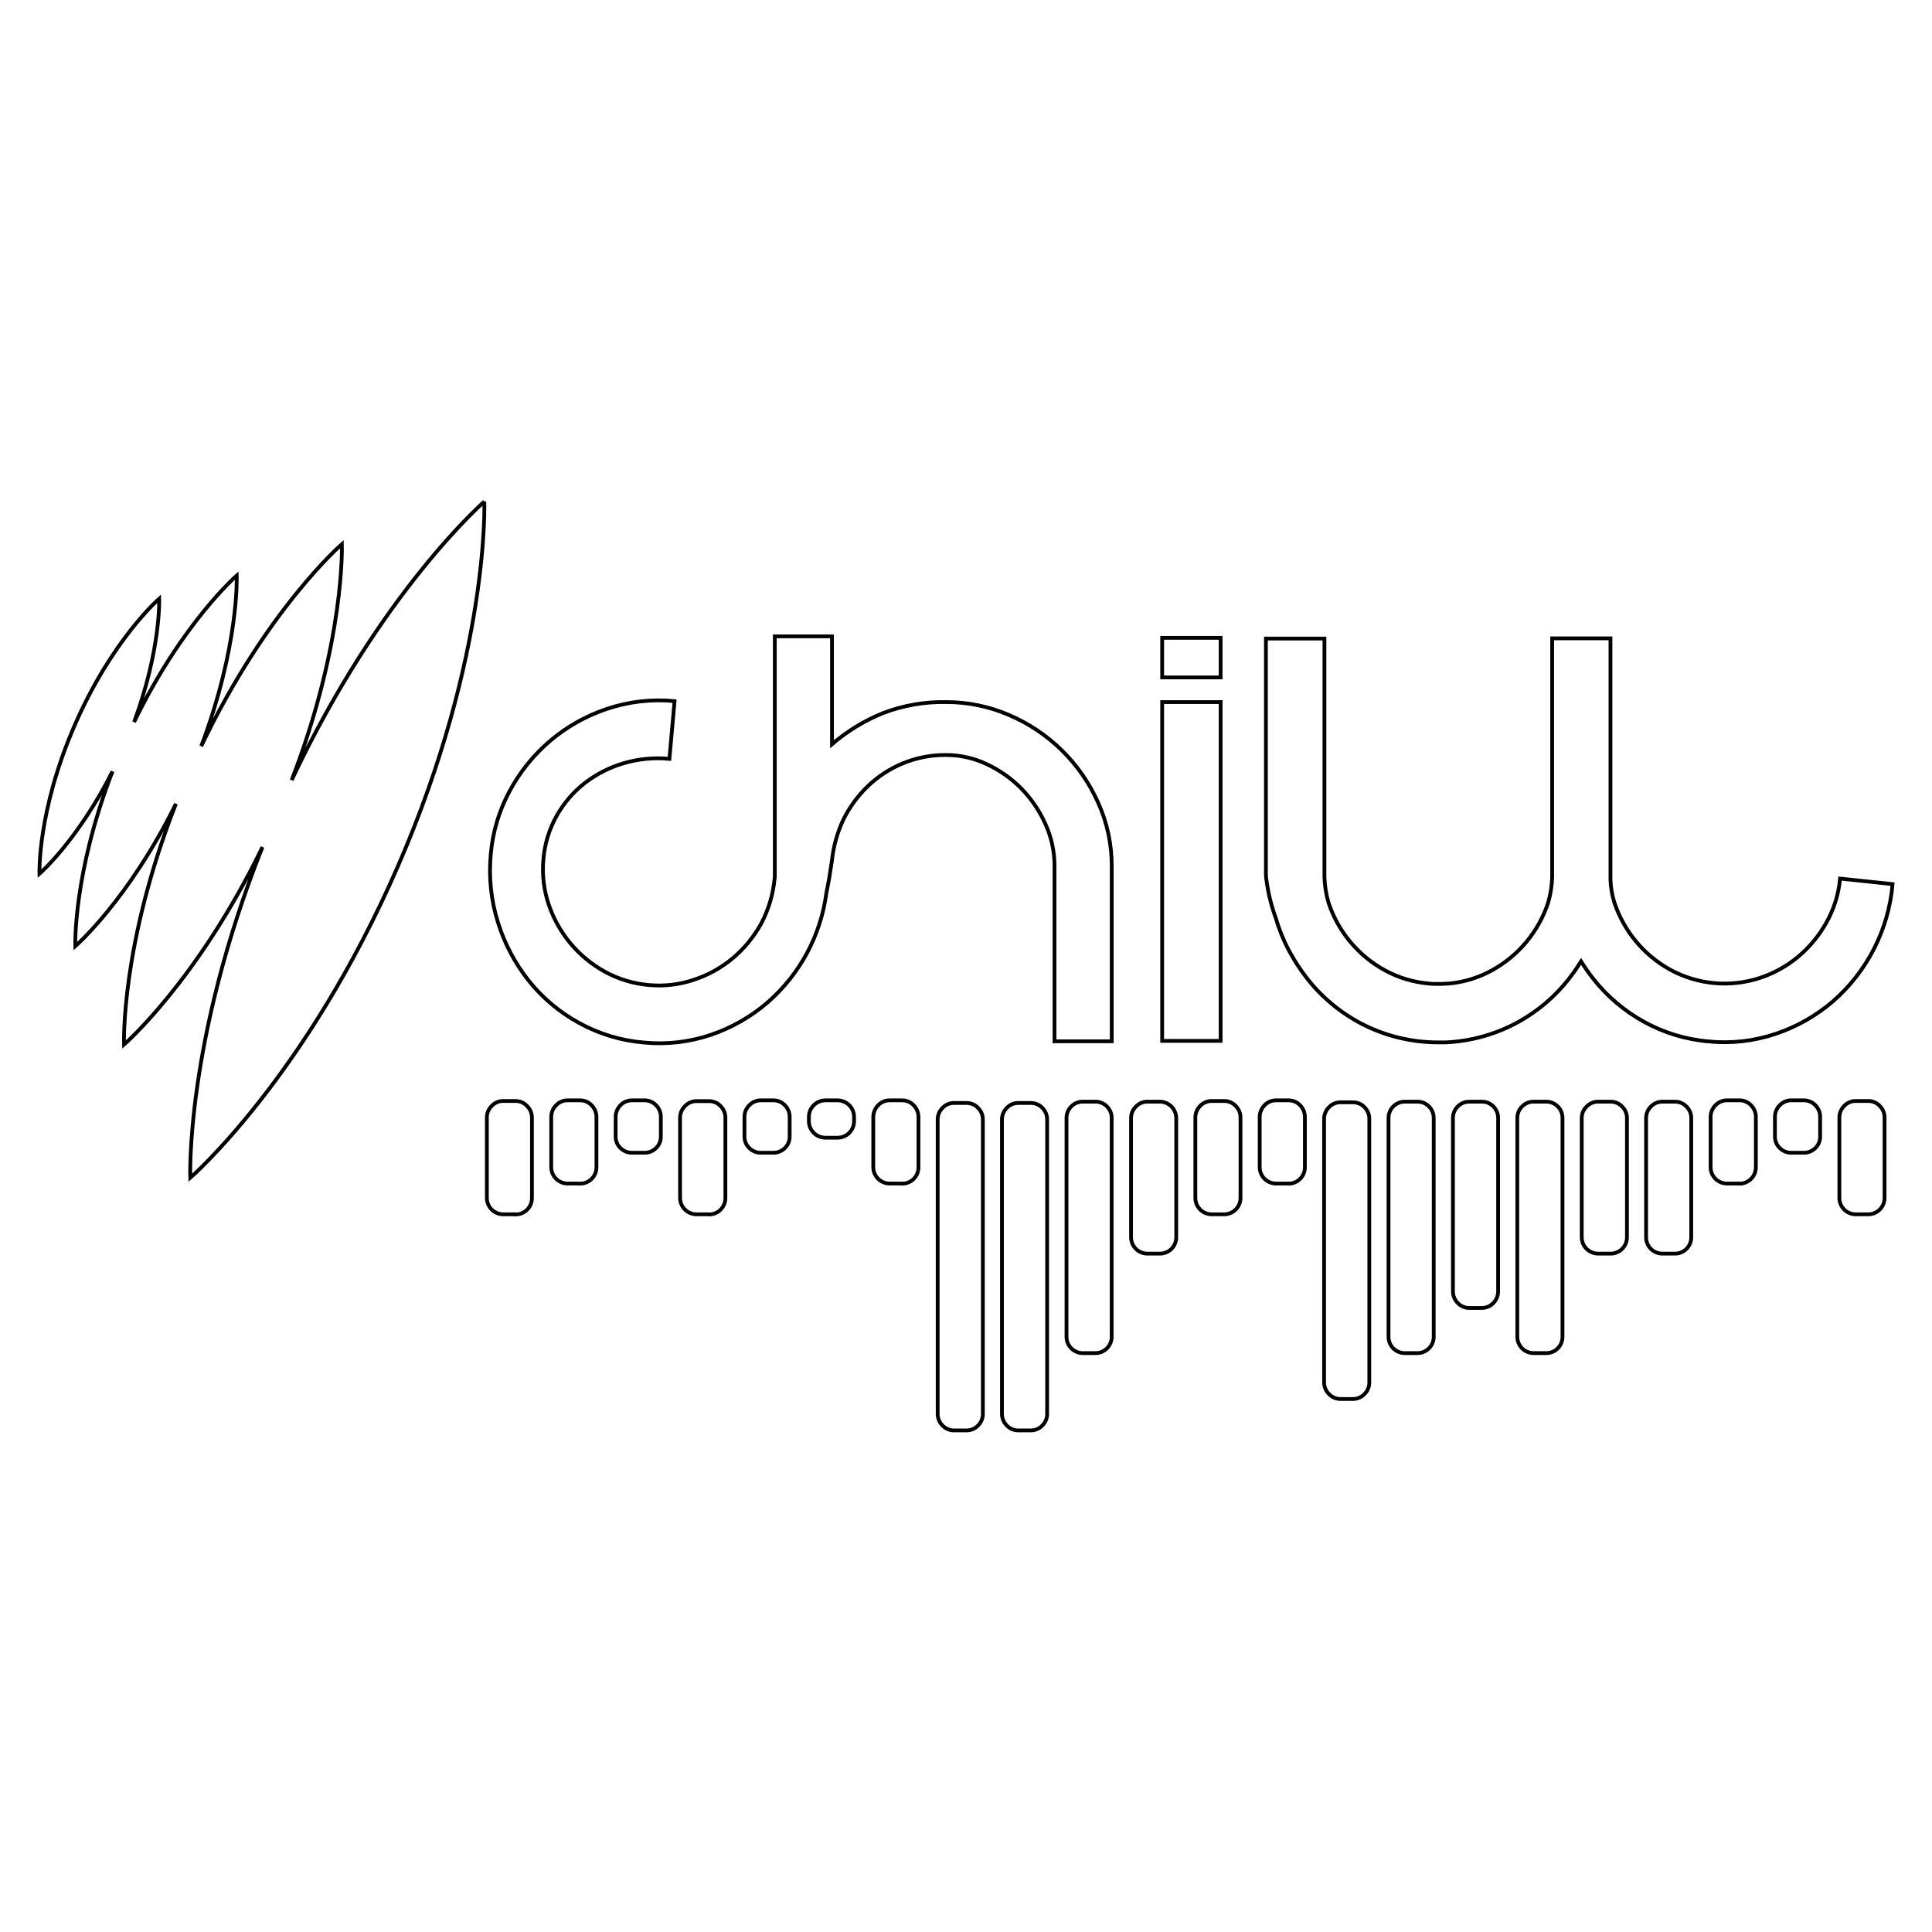
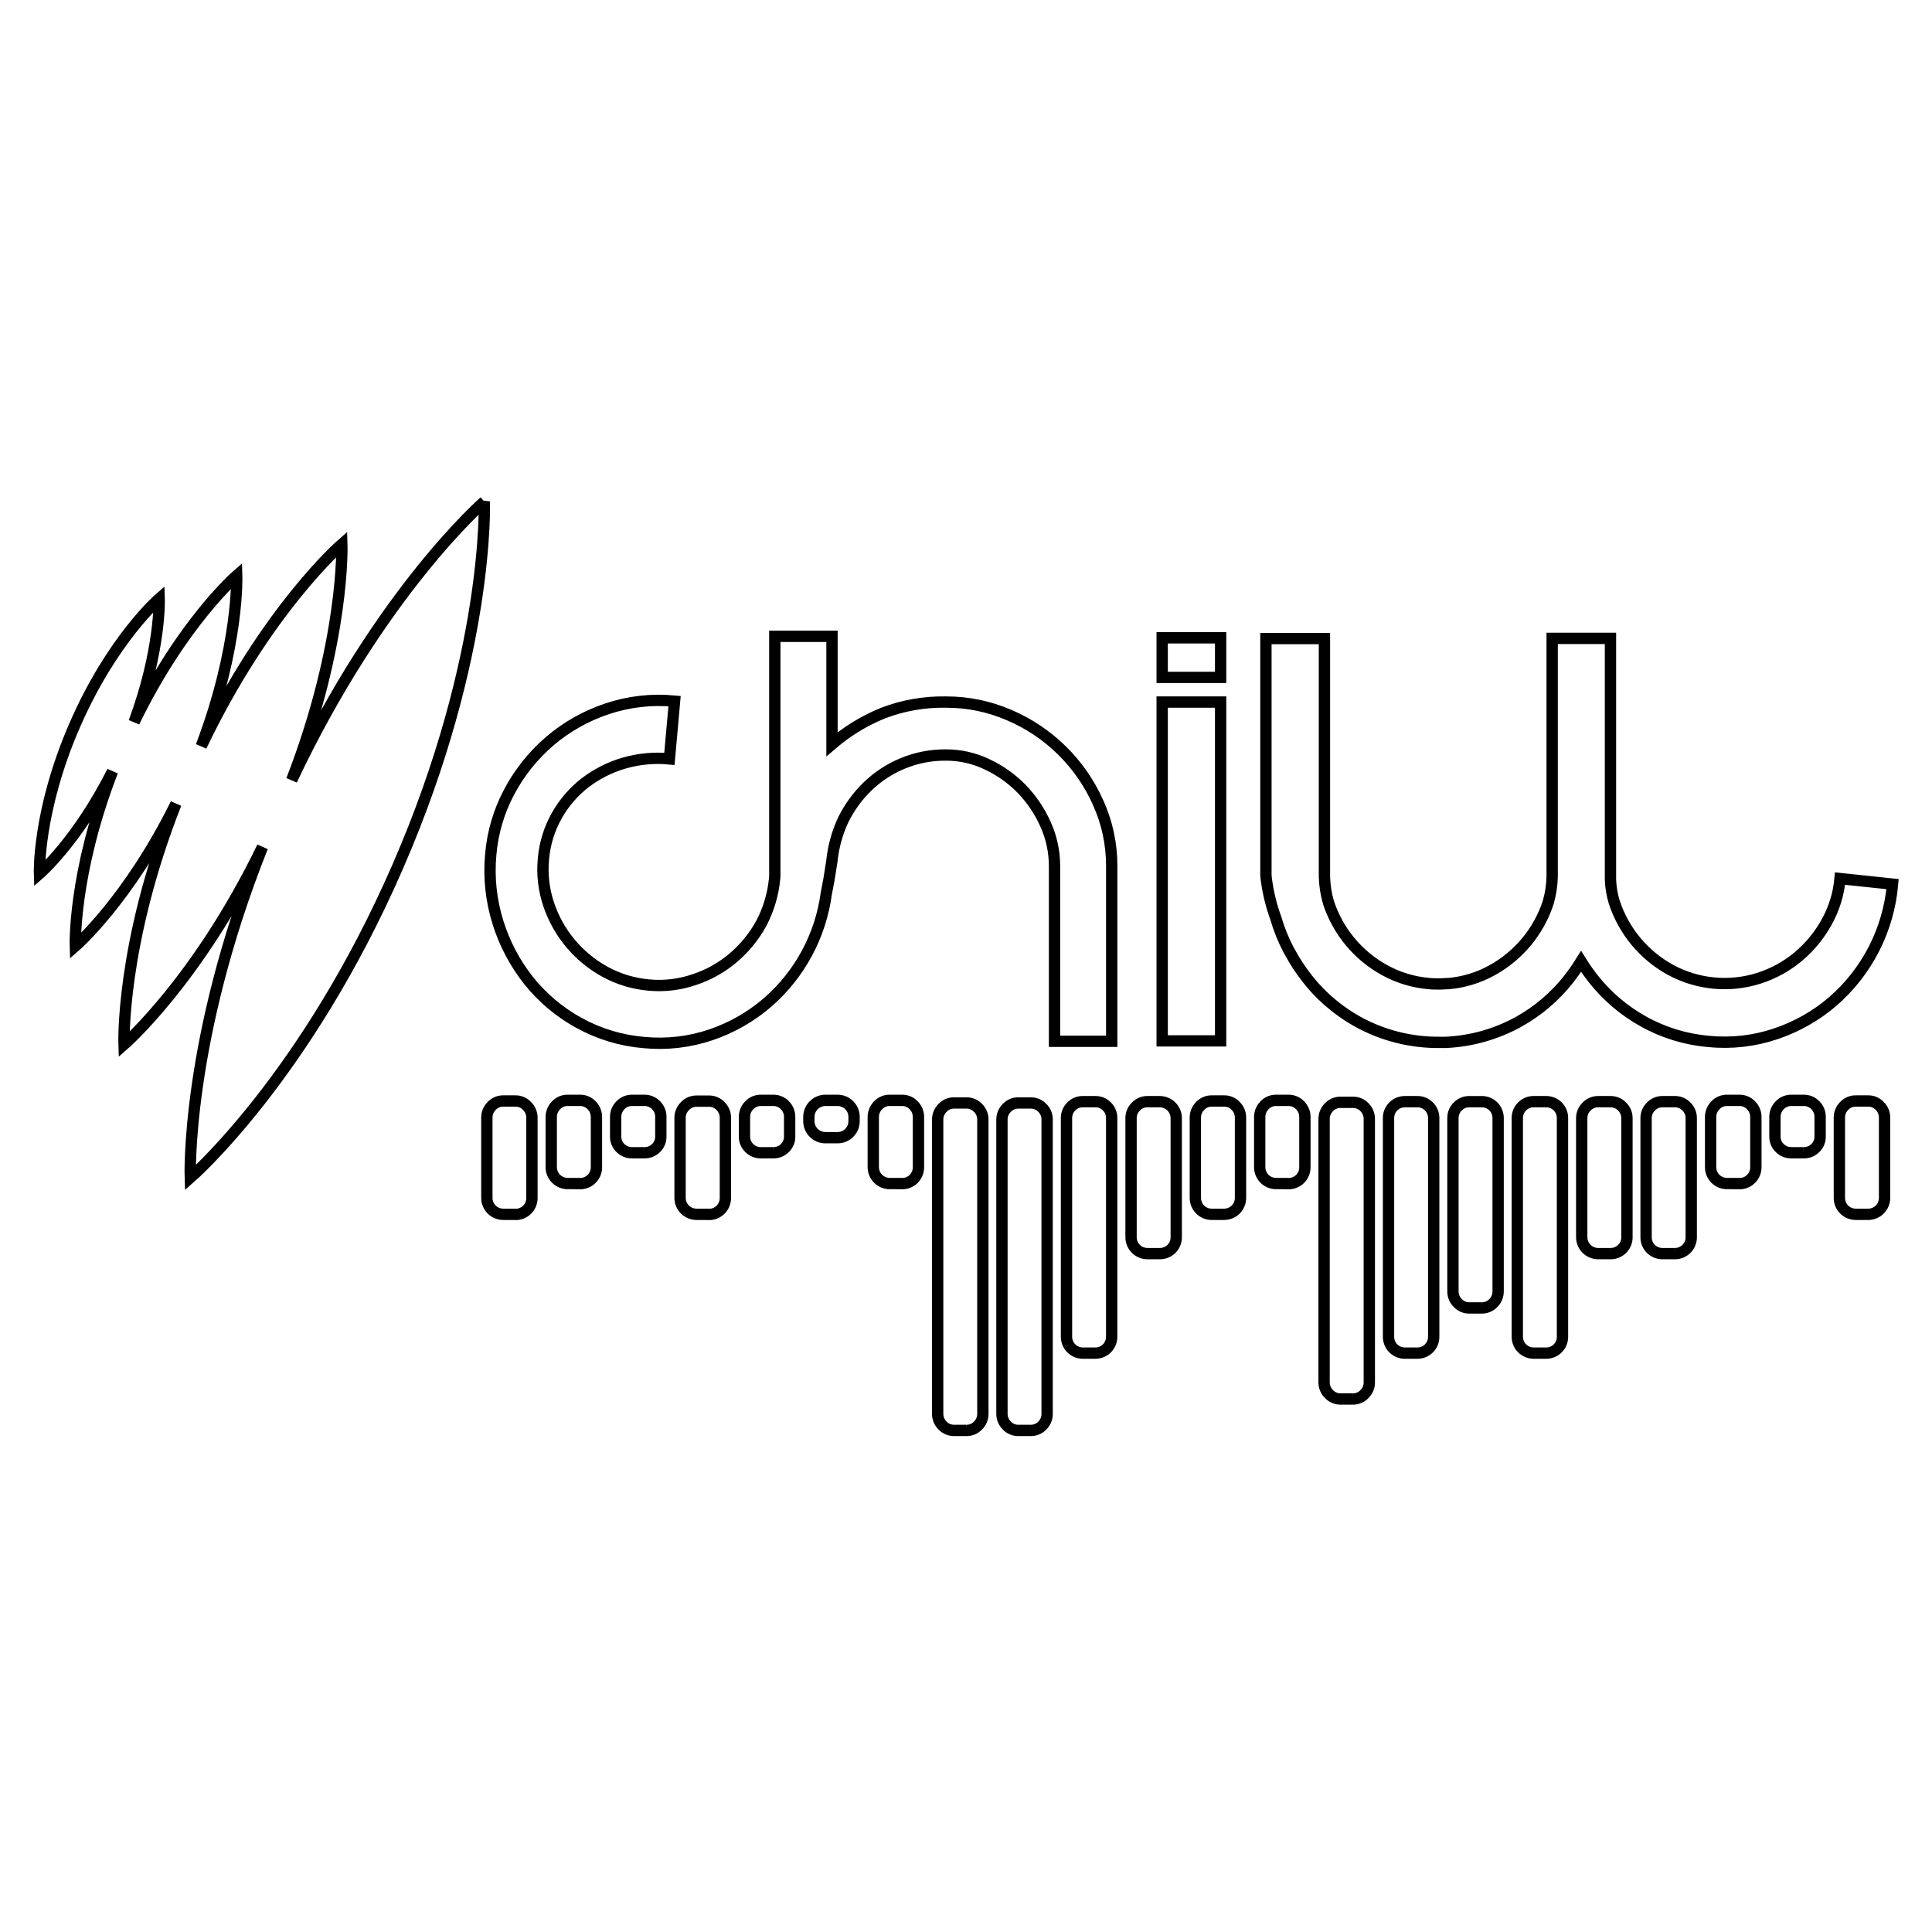
<svg xmlns="http://www.w3.org/2000/svg" viewBox="0 0 512 512">
-   <path d="M487.633 232.83a28.9 28.9 0 0 1-3.555 11.537 32.3 32.3 0 0 1-7.488 9.124 30.9 30.9 0 0 1-10.302 5.702 30.02 30.02 0 0 1-23.664-2.214 31.75 31.75 0 0 1-14.835-17.915 23.6 23.6 0 0 1-.998-5.92v-63.969H411.34v63.23a27 27 0 0 1-1.065 6.805 31.77 31.77 0 0 1-14.835 17.905 29.1 29.1 0 0 1-11.594 3.554h-.466q-1.027.085-2.053.085c-.95 0-1.844 0-2.775-.114a29.5 29.5 0 0 1-11.66-3.564 31.75 31.75 0 0 1-14.836-17.914 27 27 0 0 1-1.064-6.804v-63.13h-15.51v62.725l.066.77.124.884a47.5 47.5 0 0 0 2.433 9.713 45 45 0 0 0 3.374 8.391c.304.58.646 1.103.95 1.664.171.304.352.608.532.95a50 50 0 0 0 1.986 3.022l.457.627a44 44 0 0 0 3.801 4.581 44.9 44.9 0 0 0 10.559 8.183 44.1 44.1 0 0 0 21.734 5.502h1.625a44 44 0 0 0 19.302-5.436 44.3 44.3 0 0 0 13.239-11.252 1 1 0 0 1 .076-.105c.237-.294.456-.608.684-.903a46 46 0 0 0 1.492-2.09q.556-.83 1.083-1.673a53 53 0 0 0 3.27 4.657 44.3 44.3 0 0 0 13.238 11.252 42.9 42.9 0 0 0 17.278 5.294 42.25 42.25 0 0 0 17.79-2.006 45.4 45.4 0 0 0 15.102-8.553 46.5 46.5 0 0 0 15.871-31.125zm-359.284-99.9s-27.466 23.826-51.054 73.814c14.199-36.75 13.306-62.544 13.306-62.544s-19.958 17.287-37.274 53.544c10.083-26.61 9.409-45.218 9.409-45.218s-14.455 12.544-27.2 38.822c7.137-19.293 6.652-32.693 6.652-32.693S29.672 169.48 19.77 192.26s-9.313 39.297-9.313 39.297 10.112-8.752 19.358-27.132c-10.52 27.227-9.855 46.33-9.855 46.33s14.056-12.203 26.668-37.749c-14.712 37.426-13.762 63.816-13.762 63.816s19.502-16.907 36.694-52.355c-20.451 51.348-19.14 87.668-19.14 87.668s30.697-26.61 55.045-82.616 22.885-96.595 22.885-96.595zm162.667 79.774a45.27 45.27 0 0 0-23.636-23.226 41.8 41.8 0 0 0-16.66-3.422c-5.73-.11-11.425.89-16.774 2.947a49.1 49.1 0 0 0-13.458 8.22v-28.587H205.33v63.676l-.047.494a32 32 0 0 1-3.517 11.87 32.4 32.4 0 0 1-7.45 9.152 30.9 30.9 0 0 1-10.283 5.769 28.8 28.8 0 0 1-12.013 1.454 29.5 29.5 0 0 1-11.68-3.517 31.9 31.9 0 0 1-14.93-17.847 29 29 0 0 1-1.398-12.004 28.2 28.2 0 0 1 3.536-11.527 29 29 0 0 1 7.47-8.677 31.4 31.4 0 0 1 10.292-5.227 32.2 32.2 0 0 1 12.089-1.15l1.368-15.3a43.2 43.2 0 0 0-17.962 2.07 45.5 45.5 0 0 0-15.035 8.478 46 46 0 0 0-10.72 13.306 42.9 42.9 0 0 0-4.99 16.726 45.9 45.9 0 0 0 1.901 18.057 47.5 47.5 0 0 0 8.135 15.424 44.3 44.3 0 0 0 13.306 11.196 43 43 0 0 0 17.306 5.227 42.5 42.5 0 0 0 17.781-2.081 45.2 45.2 0 0 0 15.016-8.63 46.45 46.45 0 0 0 15.472-28.786l.723-3.802.76-4.809a34 34 0 0 1 2.984-10.862 32 32 0 0 1 6.51-8.943 29.9 29.9 0 0 1 9.275-6.063 29.3 29.3 0 0 1 11.49-2.224c3.756-.001 7.465.84 10.853 2.461a31.6 31.6 0 0 1 9.152 6.482 32.4 32.4 0 0 1 6.33 9.36 26.8 26.8 0 0 1 2.404 11.11v46.455h15.159v-46.435a40.4 40.4 0 0 0-3.602-16.812zm118.688 145.888h-3.212a4.335 4.335 0 0 1-4.39-4.39v-57.85a4.27 4.27 0 0 1 1.273-3.136 4.2 4.2 0 0 1 3.117-1.264h3.212a4.306 4.306 0 0 1 4.372 4.4v57.85a4.305 4.305 0 0 1-4.372 4.39m-17.066-11.972h-3.212a4.14 4.14 0 0 1-3.108-1.312 4.3 4.3 0 0 1-1.273-3.08v-45.873a4.22 4.22 0 0 1 1.273-3.127 4.18 4.18 0 0 1 3.108-1.273h3.212a4.24 4.24 0 0 1 3.127 1.273 4.32 4.32 0 0 1 1.254 3.127v45.874a4.38 4.38 0 0 1-1.254 3.079 4.2 4.2 0 0 1-3.127 1.311m-17.072 11.973h-3.212a4.32 4.32 0 0 1-4.381-4.39v-57.85a4.314 4.314 0 0 1 4.381-4.4h3.212a4.23 4.23 0 0 1 3.118 1.264 4.3 4.3 0 0 1 1.264 3.136v57.85a4.316 4.316 0 0 1-4.382 4.39m-67.578-172.536h15.49v89.79h-15.49zm0-17.025h15.49v10.49h-15.49zm-34.83 210.044h-3.25a4.13 4.13 0 0 1-3.108-1.311 4.3 4.3 0 0 1-1.273-3.07v-78.005a4.3 4.3 0 0 1 1.273-3.07 4.1 4.1 0 0 1 3.108-1.32h3.212a4.15 4.15 0 0 1 3.127 1.32 4.27 4.27 0 0 1 1.254 3.07v78.005a4.28 4.28 0 0 1-1.254 3.07 4.18 4.18 0 0 1-3.089 1.311m221.888-57.27h-3.212a4.334 4.334 0 0 1-4.381-4.39v-21.25a4.28 4.28 0 0 1 1.264-3.07 4.13 4.13 0 0 1 3.117-1.321h3.212a4.14 4.14 0 0 1 3.118 1.32 4.32 4.32 0 0 1 1.264 3.07v21.25a4.334 4.334 0 0 1-4.382 4.391M477.98 305.49h-3.212a4.26 4.26 0 0 1-3.117-1.255 4.15 4.15 0 0 1-1.274-3.089v-5.103a4.32 4.32 0 0 1 1.274-3.136 4.2 4.2 0 0 1 3.117-1.302h3.212a4.2 4.2 0 0 1 3.118 1.302 4.3 4.3 0 0 1 1.254 3.136v5.103a4.14 4.14 0 0 1-1.254 3.089 4.26 4.26 0 0 1-3.118 1.255m-17.048 8.163H457.7a4.335 4.335 0 0 1-4.372-4.362v-13.2a4.38 4.38 0 0 1 1.264-3.165 4.15 4.15 0 0 1 3.117-1.321h3.222a4.14 4.14 0 0 1 3.127 1.321 4.38 4.38 0 0 1 1.264 3.165v13.2a4.335 4.335 0 0 1-4.391 4.39zm-17.107 18.567h-3.212a4.314 4.314 0 0 1-4.382-4.372v-31.533a4.22 4.22 0 0 1 1.264-3.05 4.16 4.16 0 0 1 3.118-1.312h3.212a4.16 4.16 0 0 1 3.117 1.311 4.2 4.2 0 0 1 1.255 3.051v31.533a4.305 4.305 0 0 1-4.372 4.372m-17.049 0h-3.212a4.354 4.354 0 0 1-4.39-4.372v-31.533a4.2 4.2 0 0 1 1.282-3.05 4.13 4.13 0 0 1 3.108-1.312h3.212a4.16 4.16 0 0 1 3.117 1.311 4.22 4.22 0 0 1 1.265 3.051v31.533a4.313 4.313 0 0 1-4.382 4.372M358.5 370.747h-3.212a4.16 4.16 0 0 1-3.108-1.321 4.3 4.3 0 0 1-1.283-3.07v-69.84c0-1.157.462-2.266 1.283-3.08a4.14 4.14 0 0 1 3.108-1.311h3.212a4.16 4.16 0 0 1 3.118 1.311 4.32 4.32 0 0 1 1.264 3.08v69.84a4.28 4.28 0 0 1-1.264 3.07 4.18 4.18 0 0 1-3.118 1.321m-17.072-57.094h-3.202a4.335 4.335 0 0 1-4.391-4.39V296.09a4.38 4.38 0 0 1 1.264-3.164 4.14 4.14 0 0 1 3.127-1.321h3.202a4.17 4.17 0 0 1 3.127 1.32 4.4 4.4 0 0 1 1.254 3.165v13.2a4.316 4.316 0 0 1-4.38 4.391zm-17.054 8.152h-3.212a4.334 4.334 0 0 1-4.381-4.39v-21.25a4.28 4.28 0 0 1 1.264-3.07 4.12 4.12 0 0 1 3.117-1.321h3.212a4.12 4.12 0 0 1 3.108 1.32 4.28 4.28 0 0 1 1.264 3.07v21.25a4.334 4.334 0 0 1-4.372 4.391zm-17.078 10.415h-3.174a4.333 4.333 0 0 1-4.381-4.372v-31.533a4.23 4.23 0 0 1 1.273-3.05 4.13 4.13 0 0 1 3.108-1.312h3.212a4.38 4.38 0 0 1 4.381 4.362v31.533a4.305 4.305 0 0 1-4.38 4.372zm-17.072 26.372h-3.212a4.337 4.337 0 0 1-4.381-4.39v-57.85a4.27 4.27 0 0 1 1.273-3.136 4.2 4.2 0 0 1 3.108-1.264h3.212a4.2 4.2 0 0 1 3.118 1.264 4.26 4.26 0 0 1 1.264 3.136v57.85a4.316 4.316 0 0 1-4.382 4.39zm-34.138 20.483h-3.212a4.14 4.14 0 0 1-3.108-1.311 4.3 4.3 0 0 1-1.273-3.07v-78.005a4.3 4.3 0 0 1 1.273-3.07 4.12 4.12 0 0 1 3.108-1.32h3.212a4.13 4.13 0 0 1 3.118 1.32 4.24 4.24 0 0 1 1.263 3.07v78.005a4.25 4.25 0 0 1-1.263 3.07 4.14 4.14 0 0 1-3.118 1.311m-17.066-65.422h-3.212a4.353 4.353 0 0 1-4.381-4.39V296.09a4.4 4.4 0 0 1 1.273-3.164 4.12 4.12 0 0 1 3.108-1.321h3.212a4.15 4.15 0 0 1 3.127 1.32 4.4 4.4 0 0 1 1.254 3.165v13.2a4.316 4.316 0 0 1-4.38 4.392zm-17.066-12.155h-3.203a4.38 4.38 0 0 1-4.39-4.324v-1.245a4.4 4.4 0 0 1 4.39-4.324h3.203a4.38 4.38 0 0 1 4.381 4.324v1.245a4.36 4.36 0 0 1-4.38 4.324m-17.061 3.992h-3.212a4.24 4.24 0 0 1-3.117-1.255 4.15 4.15 0 0 1-1.274-3.089v-5.103a4.32 4.32 0 0 1 1.274-3.136 4.17 4.17 0 0 1 3.117-1.302h3.212a4.2 4.2 0 0 1 3.117 1.302 4.3 4.3 0 0 1 1.255 3.136v5.103a4.14 4.14 0 0 1-1.255 3.089 4.26 4.26 0 0 1-3.117 1.255m-17.078 16.315h-3.203a4.354 4.354 0 0 1-4.39-4.39v-21.25a4.3 4.3 0 0 1 1.302-3.032 4.12 4.12 0 0 1 3.117-1.32h3.203a4.14 4.14 0 0 1 3.126 1.32 4.32 4.32 0 0 1 1.264 3.07v21.25a4.335 4.335 0 0 1-4.39 4.39zm-17.06-16.315h-3.212a4.28 4.28 0 0 1-3.127-1.255 4.18 4.18 0 0 1-1.264-3.089v-5.103a4.35 4.35 0 0 1 1.264-3.136 4.2 4.2 0 0 1 3.127-1.302h3.212a4.2 4.2 0 0 1 3.117 1.302 4.3 4.3 0 0 1 1.255 3.136v5.103a4.14 4.14 0 0 1-1.255 3.089 4.26 4.26 0 0 1-3.117 1.255m-17.072 8.163h-3.212a4.354 4.354 0 0 1-4.39-4.39V296.09a4.4 4.4 0 0 1 1.273-3.164 4.13 4.13 0 0 1 3.117-1.321h3.212a4.14 4.14 0 0 1 3.117 1.32 4.42 4.42 0 0 1 1.264 3.165v13.2a4.335 4.335 0 0 1-4.38 4.391zm-17.066 8.152h-3.212a4.334 4.334 0 0 1-4.381-4.39v-21.25a4.28 4.28 0 0 1 1.264-3.07 4.13 4.13 0 0 1 3.117-1.32h3.212a4.13 4.13 0 0 1 3.089 1.358 4.32 4.32 0 0 1 1.264 3.07v21.25a4.334 4.334 0 0 1-4.381 4.39z" style="stroke:#000;fill:none" />
+   <path fill-opacity="0" stroke="#000" stroke-width="3" d="M487.633 232.83a28.9 28.9 0 0 1-3.555 11.537 32.3 32.3 0 0 1-7.488 9.124 30.9 30.9 0 0 1-10.302 5.702 30.02 30.02 0 0 1-23.664-2.214 31.75 31.75 0 0 1-14.835-17.915 23.6 23.6 0 0 1-.998-5.92v-63.969H411.34v63.23a27 27 0 0 1-1.065 6.805 31.77 31.77 0 0 1-14.835 17.905 29.1 29.1 0 0 1-11.594 3.554h-.466q-1.027.085-2.053.085c-.95 0-1.844 0-2.775-.114a29.5 29.5 0 0 1-11.66-3.564 31.75 31.75 0 0 1-14.836-17.914 27 27 0 0 1-1.064-6.804v-63.13h-15.51v62.725l.066.77.124.884a47.5 47.5 0 0 0 2.433 9.713 45 45 0 0 0 3.374 8.391c.304.58.646 1.103.95 1.664.171.304.352.608.532.95a50 50 0 0 0 1.986 3.022l.457.627a44 44 0 0 0 3.801 4.581 44.9 44.9 0 0 0 10.559 8.183 44.1 44.1 0 0 0 21.734 5.502h1.625a44 44 0 0 0 19.302-5.436 44.3 44.3 0 0 0 13.239-11.252 1 1 0 0 1 .076-.105c.237-.294.456-.608.684-.903a46 46 0 0 0 1.492-2.09q.556-.83 1.083-1.673a53 53 0 0 0 3.27 4.657 44.3 44.3 0 0 0 13.238 11.252 42.9 42.9 0 0 0 17.278 5.294 42.25 42.25 0 0 0 17.79-2.006 45.4 45.4 0 0 0 15.102-8.553 46.5 46.5 0 0 0 15.871-31.125zm-359.284-99.9s-27.466 23.826-51.054 73.814c14.199-36.75 13.306-62.544 13.306-62.544s-19.958 17.287-37.274 53.544c10.083-26.61 9.409-45.218 9.409-45.218s-14.455 12.544-27.2 38.822c7.137-19.293 6.652-32.693 6.652-32.693S29.672 169.48 19.77 192.26s-9.313 39.297-9.313 39.297 10.112-8.752 19.358-27.132c-10.52 27.227-9.855 46.33-9.855 46.33s14.056-12.203 26.668-37.749c-14.712 37.426-13.762 63.816-13.762 63.816s19.502-16.907 36.694-52.355c-20.451 51.348-19.14 87.668-19.14 87.668s30.697-26.61 55.045-82.616 22.885-96.595 22.885-96.595zm162.667 79.774a45.27 45.27 0 0 0-23.636-23.226 41.8 41.8 0 0 0-16.66-3.422c-5.73-.11-11.425.89-16.774 2.947a49.1 49.1 0 0 0-13.458 8.22v-28.587H205.33v63.676l-.047.494a32 32 0 0 1-3.517 11.87 32.4 32.4 0 0 1-7.45 9.152 30.9 30.9 0 0 1-10.283 5.769 28.8 28.8 0 0 1-12.013 1.454 29.5 29.5 0 0 1-11.68-3.517 31.9 31.9 0 0 1-14.93-17.847 29 29 0 0 1-1.398-12.004 28.2 28.2 0 0 1 3.536-11.527 29 29 0 0 1 7.47-8.677 31.4 31.4 0 0 1 10.292-5.227 32.2 32.2 0 0 1 12.089-1.15l1.368-15.3a43.2 43.2 0 0 0-17.962 2.07 45.5 45.5 0 0 0-15.035 8.478 46 46 0 0 0-10.72 13.306 42.9 42.9 0 0 0-4.99 16.726 45.9 45.9 0 0 0 1.901 18.057 47.5 47.5 0 0 0 8.135 15.424 44.3 44.3 0 0 0 13.306 11.196 43 43 0 0 0 17.306 5.227 42.5 42.5 0 0 0 17.781-2.081 45.2 45.2 0 0 0 15.016-8.63 46.45 46.45 0 0 0 15.472-28.786l.723-3.802.76-4.809a34 34 0 0 1 2.984-10.862 32 32 0 0 1 6.51-8.943 29.9 29.9 0 0 1 9.275-6.063 29.3 29.3 0 0 1 11.49-2.224c3.756-.001 7.465.84 10.853 2.461a31.6 31.6 0 0 1 9.152 6.482 32.4 32.4 0 0 1 6.33 9.36 26.8 26.8 0 0 1 2.404 11.11v46.455h15.159v-46.435a40.4 40.4 0 0 0-3.602-16.812zm118.688 145.888h-3.212a4.335 4.335 0 0 1-4.39-4.39v-57.85a4.27 4.27 0 0 1 1.273-3.136 4.2 4.2 0 0 1 3.117-1.264h3.212a4.306 4.306 0 0 1 4.372 4.4v57.85a4.305 4.305 0 0 1-4.372 4.39m-17.066-11.972h-3.212a4.14 4.14 0 0 1-3.108-1.312 4.3 4.3 0 0 1-1.273-3.08v-45.873a4.22 4.22 0 0 1 1.273-3.127 4.18 4.18 0 0 1 3.108-1.273h3.212a4.24 4.24 0 0 1 3.127 1.273 4.32 4.32 0 0 1 1.254 3.127v45.874a4.38 4.38 0 0 1-1.254 3.079 4.2 4.2 0 0 1-3.127 1.311m-17.072 11.973h-3.212a4.32 4.32 0 0 1-4.381-4.39v-57.85a4.314 4.314 0 0 1 4.381-4.4h3.212a4.23 4.23 0 0 1 3.118 1.264 4.3 4.3 0 0 1 1.264 3.136v57.85a4.316 4.316 0 0 1-4.382 4.39m-67.578-172.536h15.49v89.79h-15.49zm0-17.025h15.49v10.49h-15.49zm-34.83 210.044h-3.25a4.13 4.13 0 0 1-3.108-1.311 4.3 4.3 0 0 1-1.273-3.07v-78.005a4.3 4.3 0 0 1 1.273-3.07 4.1 4.1 0 0 1 3.108-1.32h3.212a4.15 4.15 0 0 1 3.127 1.32 4.27 4.27 0 0 1 1.254 3.07v78.005a4.28 4.28 0 0 1-1.254 3.07 4.18 4.18 0 0 1-3.089 1.311m221.888-57.27h-3.212a4.334 4.334 0 0 1-4.381-4.39v-21.25a4.28 4.28 0 0 1 1.264-3.07 4.13 4.13 0 0 1 3.117-1.321h3.212a4.14 4.14 0 0 1 3.118 1.32 4.32 4.32 0 0 1 1.264 3.07v21.25a4.334 4.334 0 0 1-4.382 4.391M477.98 305.49h-3.212a4.26 4.26 0 0 1-3.117-1.255 4.15 4.15 0 0 1-1.274-3.089v-5.103a4.32 4.32 0 0 1 1.274-3.136 4.2 4.2 0 0 1 3.117-1.302h3.212a4.2 4.2 0 0 1 3.118 1.302 4.3 4.3 0 0 1 1.254 3.136v5.103a4.14 4.14 0 0 1-1.254 3.089 4.26 4.26 0 0 1-3.118 1.255m-17.048 8.163H457.7a4.335 4.335 0 0 1-4.372-4.362v-13.2a4.38 4.38 0 0 1 1.264-3.165 4.15 4.15 0 0 1 3.117-1.321h3.222a4.14 4.14 0 0 1 3.127 1.321 4.38 4.38 0 0 1 1.264 3.165v13.2a4.335 4.335 0 0 1-4.391 4.39zm-17.107 18.567h-3.212a4.314 4.314 0 0 1-4.382-4.372v-31.533a4.22 4.22 0 0 1 1.264-3.05 4.16 4.16 0 0 1 3.118-1.312h3.212a4.16 4.16 0 0 1 3.117 1.311 4.2 4.2 0 0 1 1.255 3.051v31.533a4.305 4.305 0 0 1-4.372 4.372m-17.049 0h-3.212a4.354 4.354 0 0 1-4.39-4.372v-31.533a4.2 4.2 0 0 1 1.282-3.05 4.13 4.13 0 0 1 3.108-1.312h3.212a4.16 4.16 0 0 1 3.117 1.311 4.22 4.22 0 0 1 1.265 3.051v31.533a4.313 4.313 0 0 1-4.382 4.372M358.5 370.747h-3.212a4.16 4.16 0 0 1-3.108-1.321 4.3 4.3 0 0 1-1.283-3.07v-69.84c0-1.157.462-2.266 1.283-3.08a4.14 4.14 0 0 1 3.108-1.311h3.212a4.16 4.16 0 0 1 3.118 1.311 4.32 4.32 0 0 1 1.264 3.08v69.84a4.28 4.28 0 0 1-1.264 3.07 4.18 4.18 0 0 1-3.118 1.321m-17.072-57.094h-3.202a4.335 4.335 0 0 1-4.391-4.39V296.09a4.38 4.38 0 0 1 1.264-3.164 4.14 4.14 0 0 1 3.127-1.321h3.202a4.17 4.17 0 0 1 3.127 1.32 4.4 4.4 0 0 1 1.254 3.165v13.2a4.316 4.316 0 0 1-4.38 4.391zm-17.054 8.152h-3.212a4.334 4.334 0 0 1-4.381-4.39v-21.25a4.28 4.28 0 0 1 1.264-3.07 4.12 4.12 0 0 1 3.117-1.321h3.212a4.12 4.12 0 0 1 3.108 1.32 4.28 4.28 0 0 1 1.264 3.07v21.25a4.334 4.334 0 0 1-4.372 4.391zm-17.078 10.415h-3.174a4.333 4.333 0 0 1-4.381-4.372v-31.533a4.23 4.23 0 0 1 1.273-3.05 4.13 4.13 0 0 1 3.108-1.312h3.212a4.38 4.38 0 0 1 4.381 4.362v31.533a4.305 4.305 0 0 1-4.38 4.372zm-17.072 26.372h-3.212a4.337 4.337 0 0 1-4.381-4.39v-57.85a4.27 4.27 0 0 1 1.273-3.136 4.2 4.2 0 0 1 3.108-1.264h3.212a4.2 4.2 0 0 1 3.118 1.264 4.26 4.26 0 0 1 1.264 3.136v57.85a4.316 4.316 0 0 1-4.382 4.39zm-34.138 20.483h-3.212a4.14 4.14 0 0 1-3.108-1.311 4.3 4.3 0 0 1-1.273-3.07v-78.005a4.3 4.3 0 0 1 1.273-3.07 4.12 4.12 0 0 1 3.108-1.32h3.212a4.13 4.13 0 0 1 3.118 1.32 4.24 4.24 0 0 1 1.263 3.07v78.005a4.25 4.25 0 0 1-1.263 3.07 4.14 4.14 0 0 1-3.118 1.311m-17.066-65.422h-3.212a4.353 4.353 0 0 1-4.381-4.39V296.09a4.4 4.4 0 0 1 1.273-3.164 4.12 4.12 0 0 1 3.108-1.321h3.212a4.15 4.15 0 0 1 3.127 1.32 4.4 4.4 0 0 1 1.254 3.165v13.2a4.316 4.316 0 0 1-4.38 4.392zm-17.066-12.155h-3.203a4.38 4.38 0 0 1-4.39-4.324v-1.245a4.4 4.4 0 0 1 4.39-4.324h3.203a4.38 4.38 0 0 1 4.381 4.324v1.245a4.36 4.36 0 0 1-4.38 4.324m-17.061 3.992h-3.212a4.24 4.24 0 0 1-3.117-1.255 4.15 4.15 0 0 1-1.274-3.089v-5.103a4.32 4.32 0 0 1 1.274-3.136 4.17 4.17 0 0 1 3.117-1.302h3.212a4.2 4.2 0 0 1 3.117 1.302 4.3 4.3 0 0 1 1.255 3.136v5.103a4.14 4.14 0 0 1-1.255 3.089 4.26 4.26 0 0 1-3.117 1.255m-17.078 16.315h-3.203a4.354 4.354 0 0 1-4.39-4.39v-21.25a4.3 4.3 0 0 1 1.302-3.032 4.12 4.12 0 0 1 3.117-1.32h3.203a4.14 4.14 0 0 1 3.126 1.32 4.32 4.32 0 0 1 1.264 3.07v21.25a4.335 4.335 0 0 1-4.39 4.39zm-17.06-16.315h-3.212a4.28 4.28 0 0 1-3.127-1.255 4.18 4.18 0 0 1-1.264-3.089v-5.103a4.35 4.35 0 0 1 1.264-3.136 4.2 4.2 0 0 1 3.127-1.302h3.212a4.2 4.2 0 0 1 3.117 1.302 4.3 4.3 0 0 1 1.255 3.136v5.103a4.14 4.14 0 0 1-1.255 3.089 4.26 4.26 0 0 1-3.117 1.255m-17.072 8.163h-3.212a4.354 4.354 0 0 1-4.39-4.39V296.09a4.4 4.4 0 0 1 1.273-3.164 4.13 4.13 0 0 1 3.117-1.321h3.212a4.14 4.14 0 0 1 3.117 1.32 4.42 4.42 0 0 1 1.264 3.165v13.2a4.335 4.335 0 0 1-4.38 4.391zm-17.066 8.152h-3.212a4.334 4.334 0 0 1-4.381-4.39v-21.25a4.28 4.28 0 0 1 1.264-3.07 4.13 4.13 0 0 1 3.117-1.32h3.212a4.13 4.13 0 0 1 3.089 1.358 4.32 4.32 0 0 1 1.264 3.07v21.25a4.334 4.334 0 0 1-4.381 4.39z" />
</svg>
